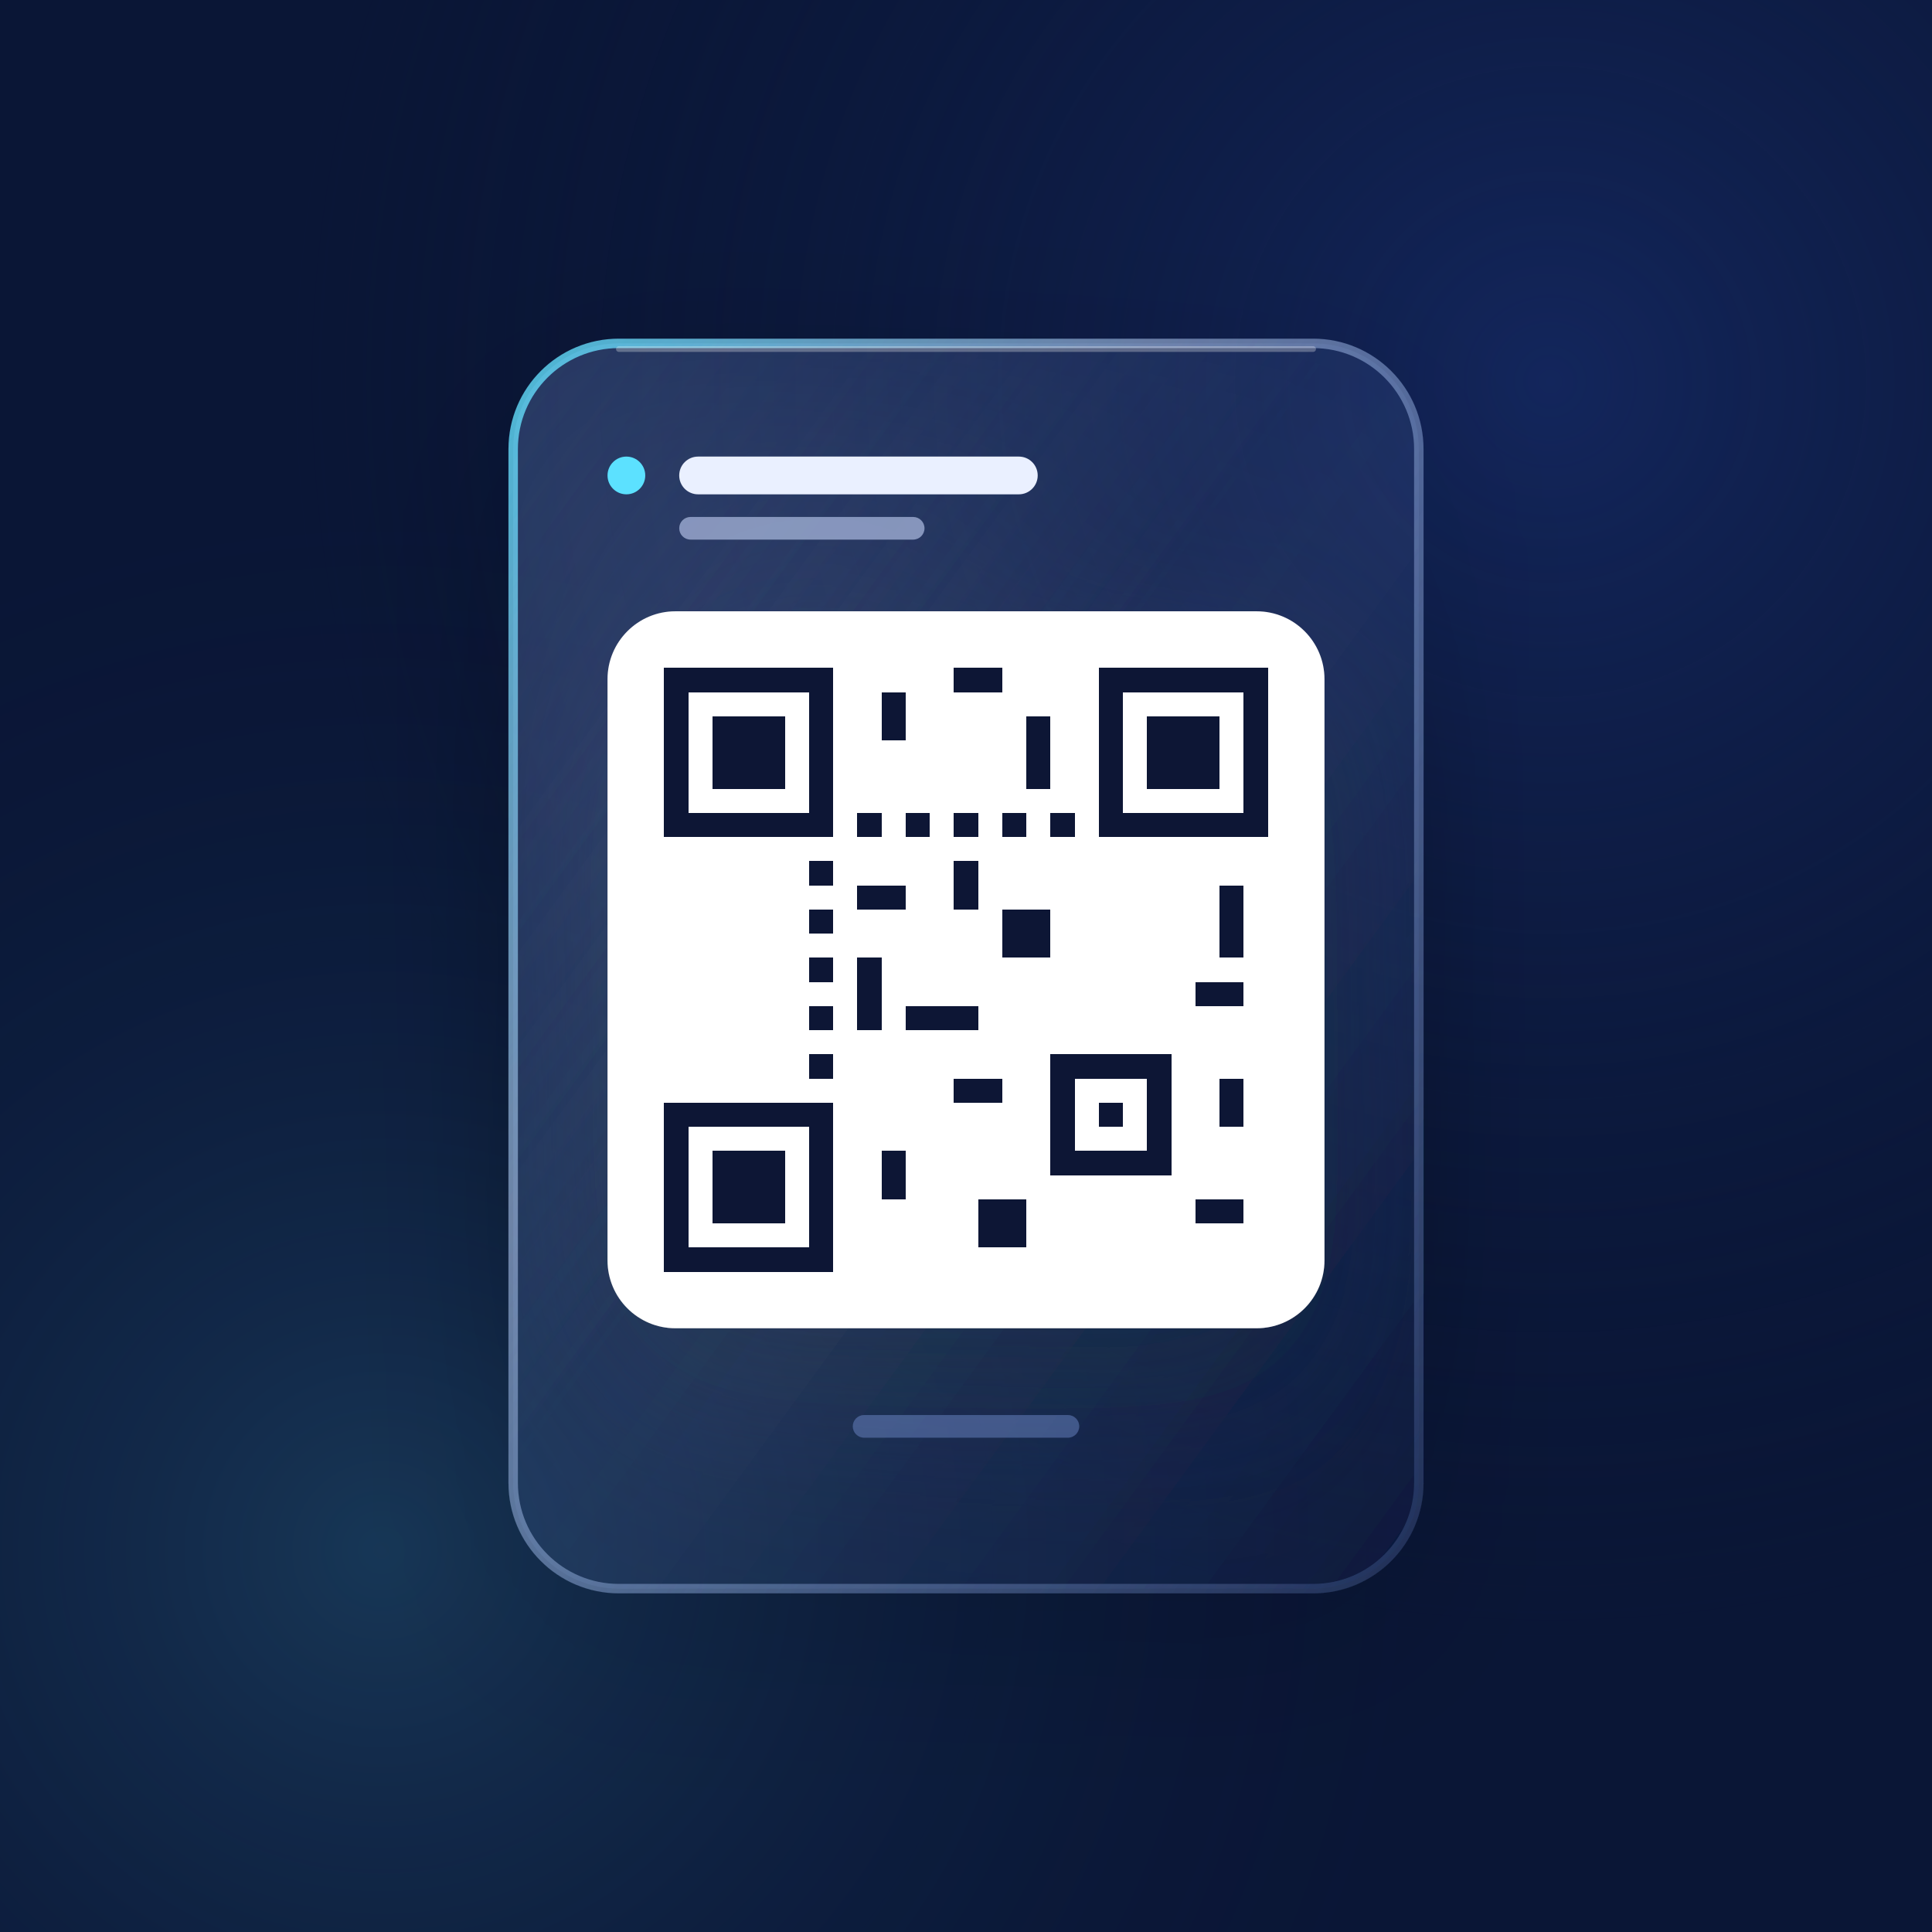
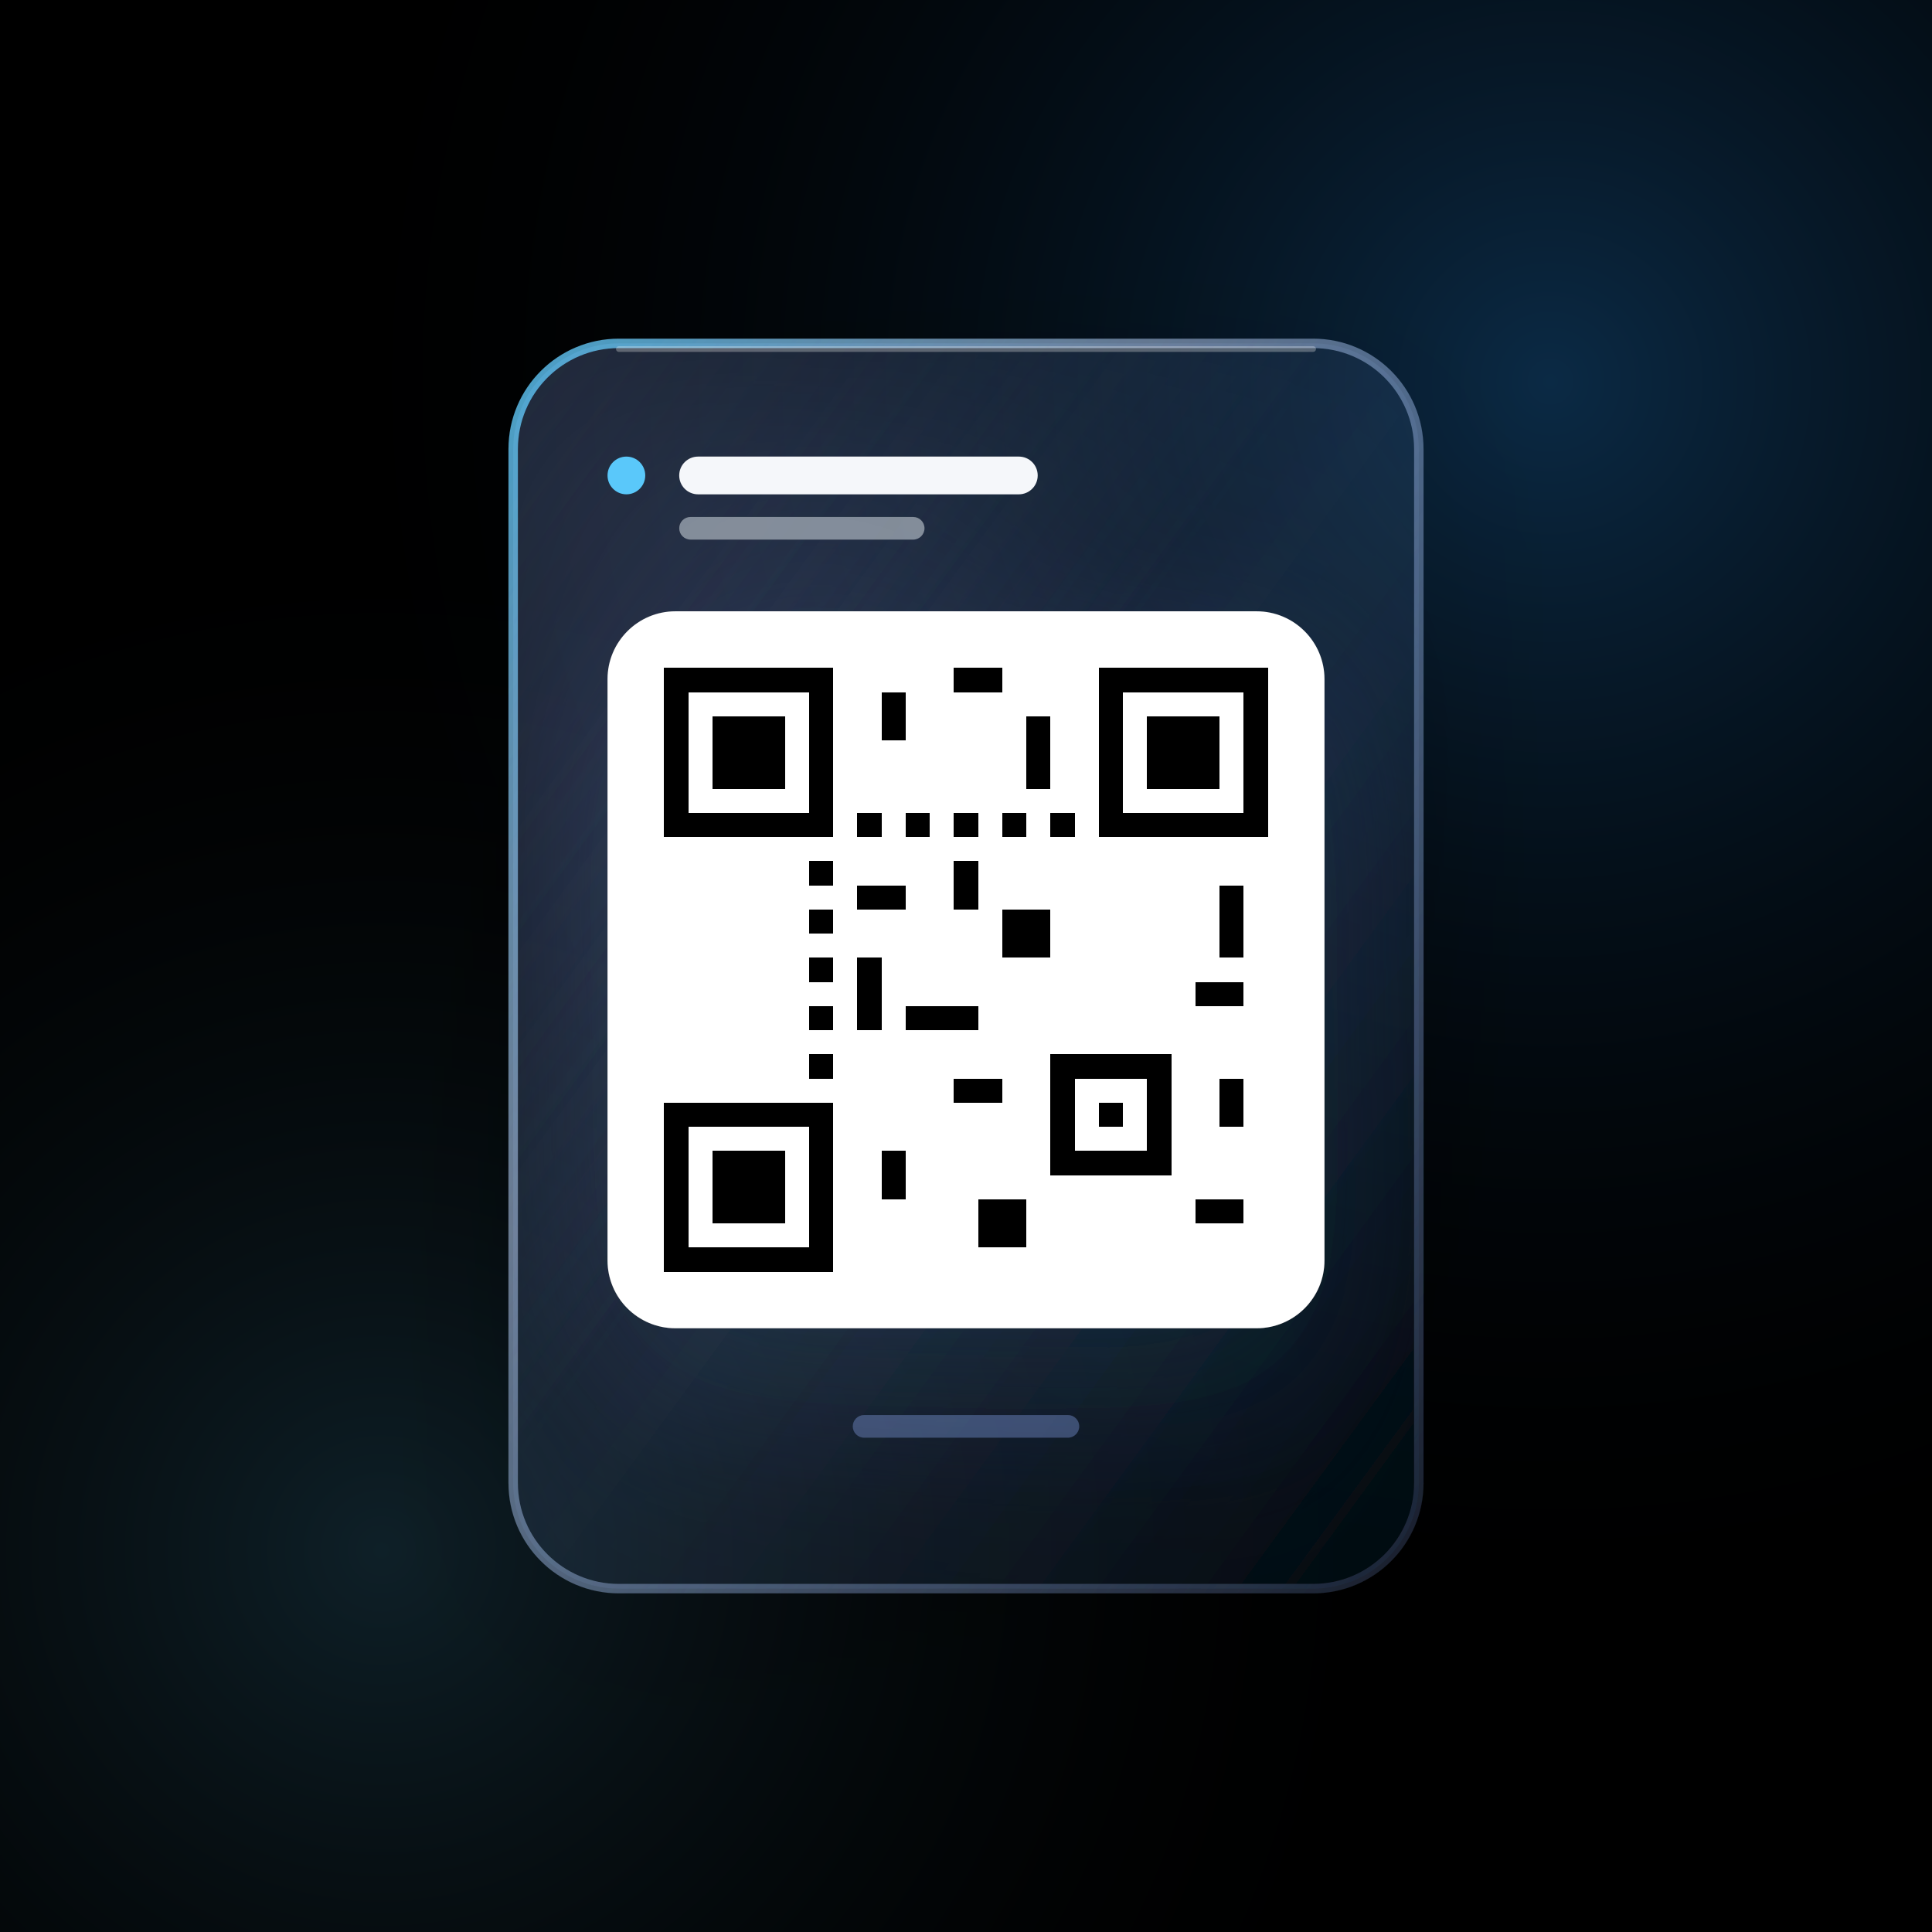
<svg xmlns="http://www.w3.org/2000/svg" viewBox="0 0 512 512" width="512" height="512">
  <defs>
    <radialGradient id="bg-glow-tr" cx="80%" cy="20%" r="65%">
-       <stop offset="0%" stop-color="#13265C" stop-opacity="1" />
-       <stop offset="100%" stop-color="#0A1636" stop-opacity="0" />
+       <stop offset="0%" stop-color="#0B2A45" stop-opacity="1" />
+       <stop offset="100%" stop-color="#000000" stop-opacity="0" />
    </radialGradient>
    <radialGradient id="bg-glow-bl" cx="20%" cy="80%" r="55%">
-       <stop offset="0%" stop-color="#5CE1FF" stop-opacity="0.16" />
-       <stop offset="100%" stop-color="#0A1636" stop-opacity="0" />
+       <stop offset="0%" stop-color="#5AC8FA" stop-opacity="0.16" />
+       <stop offset="100%" stop-color="#000000" stop-opacity="0" />
    </radialGradient>
    <linearGradient id="glass-grad" x1="0%" y1="0%" x2="100%" y2="100%">
      <stop offset="0%" stop-color="#8CAFFA" stop-opacity="0.22" />
      <stop offset="45%" stop-color="#8CAFFA" stop-opacity="0.08" />
-       <stop offset="100%" stop-color="#13265C" stop-opacity="0.18" />
+       <stop offset="100%" stop-color="#0B2A45" stop-opacity="0.18" />
    </linearGradient>
    <linearGradient id="rim-grad" x1="0%" y1="0%" x2="100%" y2="100%">
-       <stop offset="0%" stop-color="#5CE1FF" stop-opacity="0.8" />
+       <stop offset="0%" stop-color="#5AC8FA" stop-opacity="0.8" />
      <stop offset="35%" stop-color="#BED7FF" stop-opacity="0.5" />
      <stop offset="100%" stop-color="#8CAFFA" stop-opacity="0.15" />
    </linearGradient>
    <filter id="glass-shadow" x="-20%" y="-15%" width="140%" height="140%">
      <feDropShadow dx="0" dy="16" stdDeviation="24" flood-color="#02081E" flood-opacity="0.7" />
    </filter>
  </defs>
-   <rect width="512" height="512" fill="#0A1636" />
+   <rect width="512" height="512" fill="#000000" />
  <rect width="512" height="512" fill="url(#bg-glow-tr)" />
  <rect width="512" height="512" fill="url(#bg-glow-bl)" />
  <g filter="url(#glass-shadow)">
    <rect x="136" y="91" width="240" height="330" rx="28" fill="url(#glass-grad)" />
    <rect x="136" y="91" width="240" height="330" rx="28" fill="none" stroke="url(#rim-grad)" stroke-width="2.5" />
    <path d="M 164 92.5 L 348 92.5" stroke="#FFFFFF" stroke-opacity="0.28" stroke-width="1.5" stroke-linecap="round" />
-     <circle cx="166" cy="126" r="5" fill="#5CE1FF" />
-     <rect x="180" y="121" width="95" height="10" rx="5" fill="#EAF0FF" />
-     <rect x="180" y="137" width="65" height="6" rx="3" fill="#A3B3D9" fill-opacity="0.75" />
+     <circle cx="166" cy="126" r="5" fill="#5AC8FA" />
+     <rect x="180" y="121" width="95" height="10" rx="5" fill="#F5F7FA" />
+     <rect x="180" y="137" width="65" height="6" rx="3" fill="#A1AAB8" fill-opacity="0.75" />
    <g transform="translate(161, 162)">
      <rect width="190" height="190" rx="18" fill="#FFFFFF" />
-       <g transform="translate(15, 15) scale(6.4)" fill="#0A1636" shape-rendering="crispEdges">
+       <g transform="translate(15, 15) scale(6.4)" fill="#000000" shape-rendering="crispEdges">
        <path d="M0,0 h7 v7 h-7 z M1,1 v5 h5 v-5 z M2,2 h3 v3 h-3 z" />
        <path d="M18,0 h7 v7 h-7 z M19,1 v5 h5 v-5 z M20,2 h3 v3 h-3 z" />
        <path d="M0,18 h7 v7 h-7 z M1,19 v5 h5 v-5 z M2,20 h3 v3 h-3 z" />
        <path d="M6,8 h1 v1 h-1 z M6,10 h1 v1 h-1 z M6,12 h1 v1 h-1 z M6,14 h1 v1 h-1 z M6,16 h1 v1 h-1 z" />
        <path d="M8,6 h1 v1 h-1 z M10,6 h1 v1 h-1 z M12,6 h1 v1 h-1 z M14,6 h1 v1 h-1 z M16,6 h1 v1 h-1 z" />
        <path d="M16,16 h5 v5 h-5 z M17,17 v3 h3 v-3 z M18,18 h1 v1 h-1 z" />
        <rect x="9" y="1" width="1" height="2" />
        <rect x="12" y="0" width="2" height="1" />
        <rect x="15" y="2" width="1" height="3" />
        <rect x="8" y="9" width="2" height="1" />
        <rect x="12" y="8" width="1" height="2" />
        <rect x="14" y="10" width="2" height="2" />
        <rect x="8" y="12" width="1" height="3" />
        <rect x="10" y="14" width="3" height="1" />
        <rect x="12" y="17" width="2" height="1" />
        <rect x="9" y="20" width="1" height="2" />
        <rect x="13" y="22" width="2" height="2" />
        <rect x="23" y="9" width="1" height="3" />
        <rect x="22" y="13" width="2" height="1" />
        <rect x="23" y="17" width="1" height="2" />
        <rect x="22" y="22" width="2" height="1" />
      </g>
    </g>
    <rect x="226" y="375" width="60" height="6" rx="3" fill="#8CAFFA" fill-opacity="0.3" />
  </g>
</svg>
